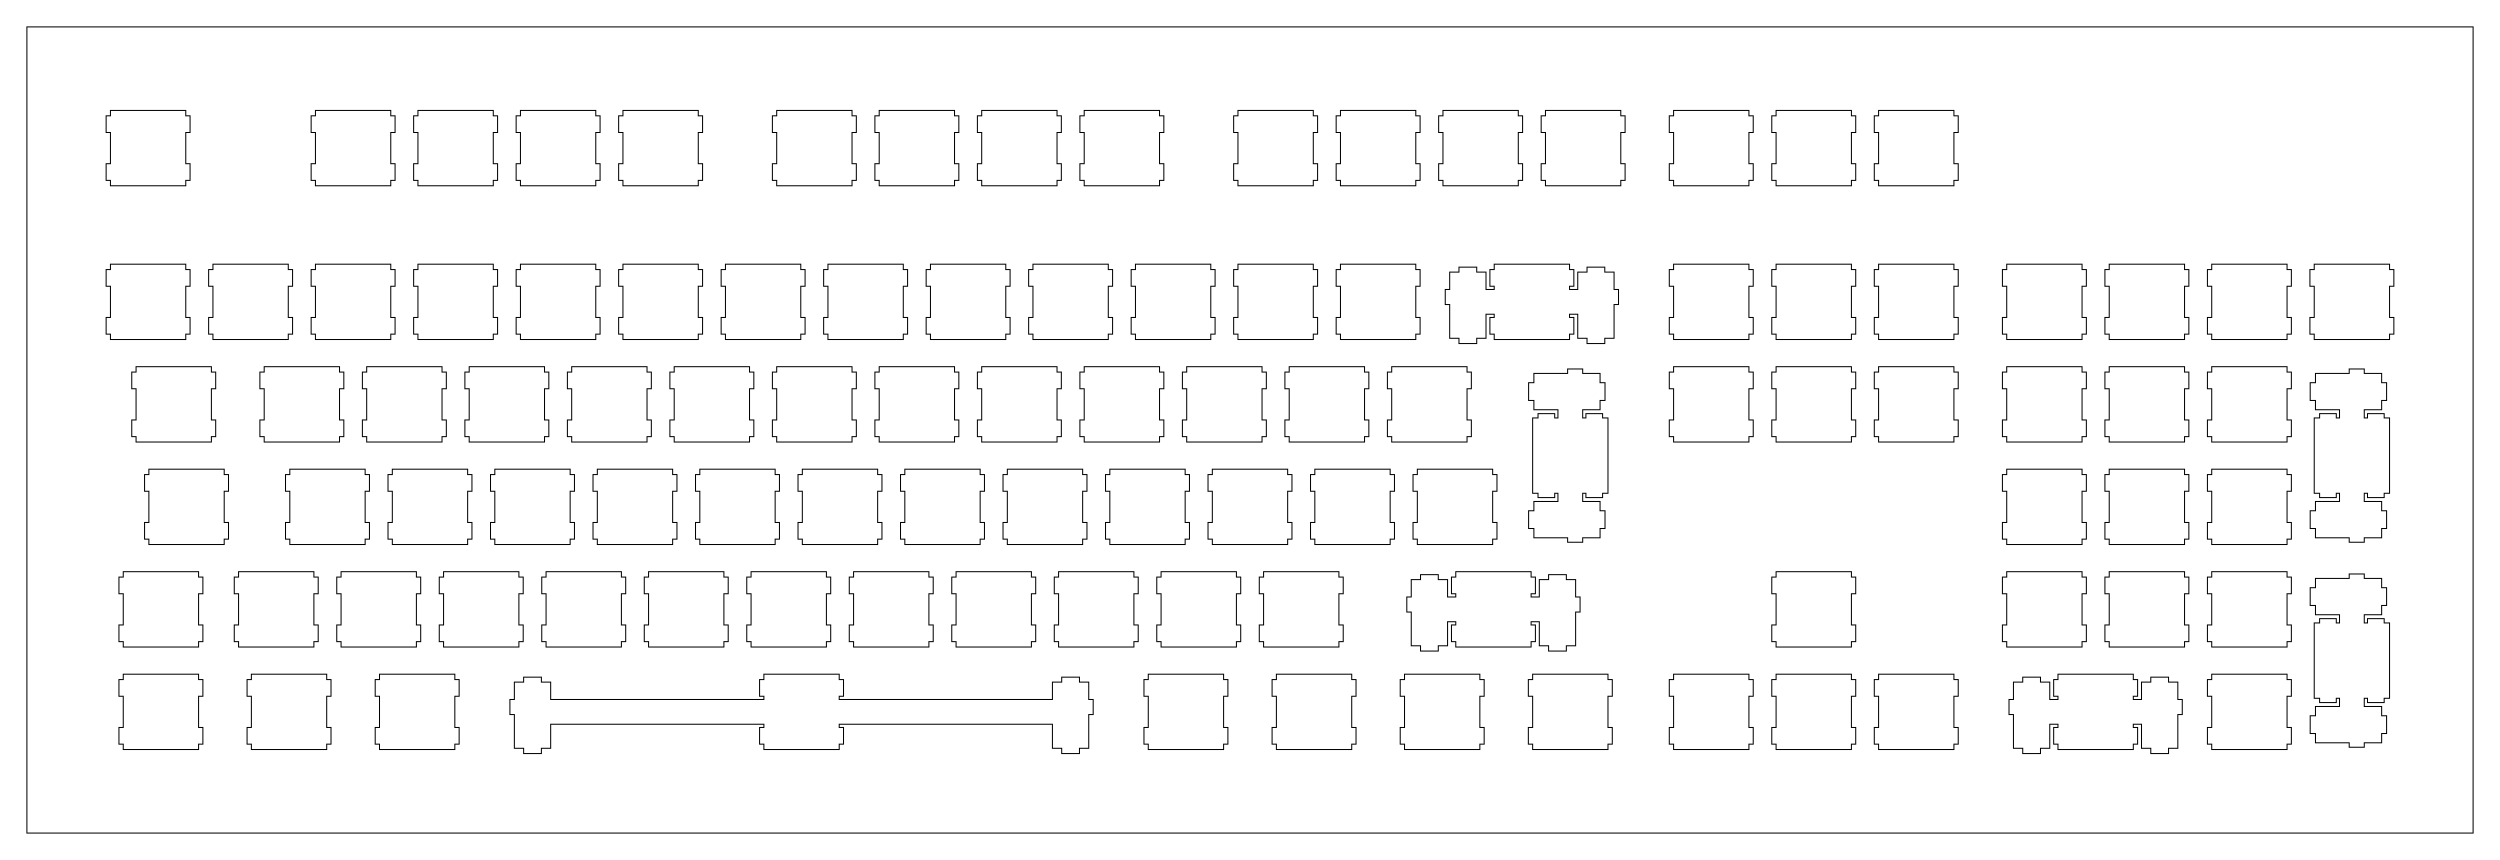
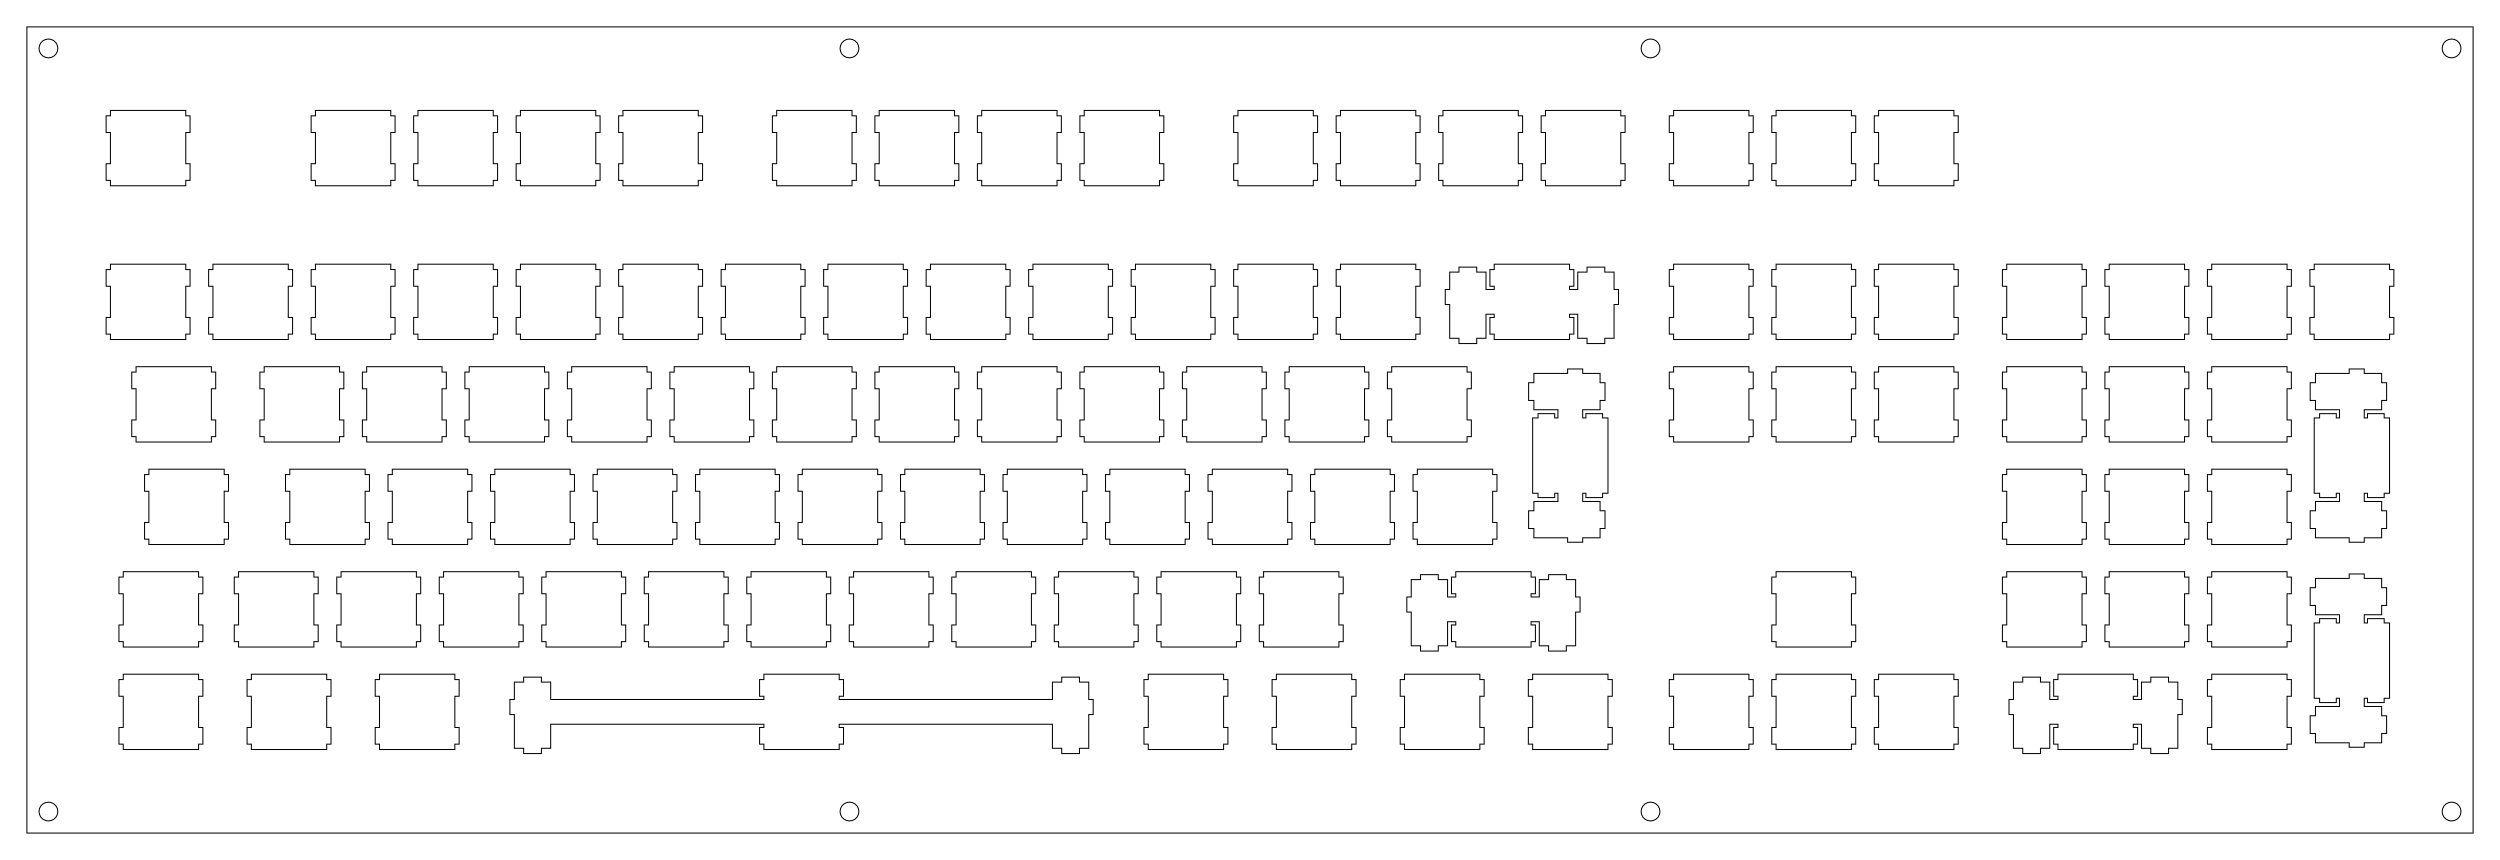
<svg xmlns="http://www.w3.org/2000/svg" width="464.626mm" height="159.826mm" viewBox="0.000 0.000 464.626 159.826">
  <polygon points="459.626,154.826 5.000,154.826 5.000,5.000 459.626,5.000" style="fill:none;stroke-width:0.05mm;stroke:black" />
+   <polygon points="455.085,149.161 454.597,149.410 454.210,149.797 453.961,150.285 453.876,150.826 453.961,151.366 454.210,151.854 454.597,152.241 455.085,152.490 455.626,152.576 456.166,152.490 456.654,152.241 457.041,151.854 457.290,151.366 457.376,150.826 457.290,150.285 457.041,149.797 456.654,149.410 456.166,149.161 455.626,149.076" style="fill:none;stroke-width:0.05mm;stroke:black" />
+   <polygon points="306.209,149.161 305.722,149.410 305.334,149.797 305.086,150.285 305.000,150.826 305.086,151.366 305.334,151.854 305.722,152.241 306.209,152.490 306.750,152.576 307.291,152.490 307.779,152.241 308.166,151.854 308.415,151.366 308.500,150.826 308.415,150.285 308.166,149.797 307.779,149.410 307.291,149.161 306.750,149.076" style="fill:none;stroke-width:0.05mm;stroke:black" />
+   <polygon points="157.334,149.161 156.846,149.410 156.459,149.797 156.210,150.285 156.125,150.826 156.210,151.366 156.459,151.854 156.846,152.241 157.334,152.490 157.875,152.576 158.416,152.490 158.903,152.241 159.291,151.854 159.539,151.366 159.625,150.826 159.539,150.285 159.291,149.797 158.903,149.410 158.416,149.161 157.875,149.076" style="fill:none;stroke-width:0.05mm;stroke:black" />
+   <polygon points="8.459,149.161 7.971,149.410 7.584,149.797 7.335,150.285 7.250,150.826 7.335,151.366 7.584,151.854 7.971,152.241 8.459,152.490 9.000,152.576 9.540,152.490 10.028,152.241 10.415,151.854 10.664,151.366 10.750,150.826 10.664,150.285 10.415,149.797 10.028,149.410 9.540,149.161 9.000,149.076" style="fill:none;stroke-width:0.05mm;stroke:black" />
  <polygon points="141.968,125.300 141.968,126.300 141.168,126.300 141.168,129.400 141.968,129.400 141.968,130.000 102.343,130.000 102.343,126.770 100.618,126.770 100.618,125.850 97.318,125.850 97.318,126.770 95.593,126.770 95.593,130.000 94.768,130.000 94.768,132.800 95.593,132.800 95.593,139.070 97.318,139.070 97.318,140.050 100.618,140.050 100.618,139.070 102.343,139.070 102.343,134.600 141.968,134.600 141.968,135.200 141.168,135.200 141.168,138.300 141.968,138.300 141.968,139.300 155.968,139.300 155.968,138.300 156.768,138.300 156.768,135.200 155.968,135.200 155.968,134.600 195.593,134.600 195.593,139.070 197.318,139.070 197.318,140.050 200.618,140.050 200.618,139.070 202.343,139.070 202.343,132.800 203.168,132.800 203.168,130.000 202.343,130.000 202.343,126.770 200.618,126.770 200.618,125.850 197.318,125.850 197.318,126.770 195.593,126.770 195.593,130.000 155.968,130.000 155.968,129.400 156.768,129.400 156.768,126.300 155.968,126.300 155.968,125.300" style="fill:none;stroke-width:0.05mm;stroke:black" />
  <polygon points="382.475,125.300 382.475,126.300 381.675,126.300 381.675,129.400 382.475,129.400 382.475,130.000 380.950,130.000 380.950,126.770 379.225,126.770 379.225,125.850 375.925,125.850 375.925,126.770 374.200,126.770 374.200,130.000 373.375,130.000 373.375,132.800 374.200,132.800 374.200,139.070 375.925,139.070 375.925,140.050 379.225,140.050 379.225,139.070 380.950,139.070 380.950,134.600 382.475,134.600 382.475,135.200 381.675,135.200 381.675,138.300 382.475,138.300 382.475,139.300 396.475,139.300 396.475,138.300 397.275,138.300 397.275,135.200 396.475,135.200 396.475,134.600 398.000,134.600 398.000,139.070 399.725,139.070 399.725,140.050 403.025,140.050 403.025,139.070 404.750,139.070 404.750,132.800 405.575,132.800 405.575,130.000 404.750,130.000 404.750,126.770 403.025,126.770 403.025,125.850 399.725,125.850 399.725,126.770 398.000,126.770 398.000,130.000 396.475,130.000 396.475,129.400 397.275,129.400 397.275,126.300 396.475,126.300 396.475,125.300" style="fill:none;stroke-width:0.05mm;stroke:black" />
  <polygon points="22.906,125.300 22.906,126.300 22.106,126.300 22.106,129.400 22.906,129.400 22.906,135.200 22.106,135.200 22.106,138.300 22.906,138.300 22.906,139.300 36.906,139.300 36.906,138.300 37.706,138.300 37.706,135.200 36.906,135.200 36.906,129.400 37.706,129.400 37.706,126.300 36.906,126.300 36.906,125.300" style="fill:none;stroke-width:0.05mm;stroke:black" />
  <polygon points="46.718,125.300 46.718,126.300 45.918,126.300 45.918,129.400 46.718,129.400 46.718,135.200 45.918,135.200 45.918,138.300 46.718,138.300 46.718,139.300 60.718,139.300 60.718,138.300 61.518,138.300 61.518,135.200 60.718,135.200 60.718,129.400 61.518,129.400 61.518,126.300 60.718,126.300 60.718,125.300" style="fill:none;stroke-width:0.05mm;stroke:black" />
  <polygon points="70.531,125.300 70.531,126.300 69.731,126.300 69.731,129.400 70.531,129.400 70.531,135.200 69.731,135.200 69.731,138.300 70.531,138.300 70.531,139.300 84.531,139.300 84.531,138.300 85.331,138.300 85.331,135.200 84.531,135.200 84.531,129.400 85.331,129.400 85.331,126.300 84.531,126.300 84.531,125.300" style="fill:none;stroke-width:0.05mm;stroke:black" />
  <polygon points="213.406,125.300 213.406,126.300 212.606,126.300 212.606,129.400 213.406,129.400 213.406,135.200 212.606,135.200 212.606,138.300 213.406,138.300 213.406,139.300 227.406,139.300 227.406,138.300 228.206,138.300 228.206,135.200 227.406,135.200 227.406,129.400 228.206,129.400 228.206,126.300 227.406,126.300 227.406,125.300" style="fill:none;stroke-width:0.05mm;stroke:black" />
  <polygon points="237.218,125.300 237.218,126.300 236.418,126.300 236.418,129.400 237.218,129.400 237.218,135.200 236.418,135.200 236.418,138.300 237.218,138.300 237.218,139.300 251.218,139.300 251.218,138.300 252.018,138.300 252.018,135.200 251.218,135.200 251.218,129.400 252.018,129.400 252.018,126.300 251.218,126.300 251.218,125.300" style="fill:none;stroke-width:0.05mm;stroke:black" />
  <polygon points="261.031,125.300 261.031,126.300 260.231,126.300 260.231,129.400 261.031,129.400 261.031,135.200 260.231,135.200 260.231,138.300 261.031,138.300 261.031,139.300 275.031,139.300 275.031,138.300 275.831,138.300 275.831,135.200 275.031,135.200 275.031,129.400 275.831,129.400 275.831,126.300 275.031,126.300 275.031,125.300" style="fill:none;stroke-width:0.05mm;stroke:black" />
  <polygon points="284.843,125.300 284.843,126.300 284.043,126.300 284.043,129.400 284.843,129.400 284.843,135.200 284.043,135.200 284.043,138.300 284.843,138.300 284.843,139.300 298.843,139.300 298.843,138.300 299.643,138.300 299.643,135.200 298.843,135.200 298.843,129.400 299.643,129.400 299.643,126.300 298.843,126.300 298.843,125.300" style="fill:none;stroke-width:0.05mm;stroke:black" />
  <polygon points="311.037,125.300 311.037,126.300 310.237,126.300 310.237,129.400 311.037,129.400 311.037,135.200 310.237,135.200 310.237,138.300 311.037,138.300 311.037,139.300 325.037,139.300 325.037,138.300 325.837,138.300 325.837,135.200 325.037,135.200 325.037,129.400 325.837,129.400 325.837,126.300 325.037,126.300 325.037,125.300" style="fill:none;stroke-width:0.05mm;stroke:black" />
  <polygon points="330.087,125.300 330.087,126.300 329.287,126.300 329.287,129.400 330.087,129.400 330.087,135.200 329.287,135.200 329.287,138.300 330.087,138.300 330.087,139.300 344.087,139.300 344.087,138.300 344.887,138.300 344.887,135.200 344.087,135.200 344.087,129.400 344.887,129.400 344.887,126.300 344.087,126.300 344.087,125.300" style="fill:none;stroke-width:0.05mm;stroke:black" />
  <polygon points="349.137,125.300 349.137,126.300 348.337,126.300 348.337,129.400 349.137,129.400 349.137,135.200 348.337,135.200 348.337,138.300 349.137,138.300 349.137,139.300 363.137,139.300 363.137,138.300 363.937,138.300 363.937,135.200 363.137,135.200 363.137,129.400 363.937,129.400 363.937,126.300 363.137,126.300 363.137,125.300" style="fill:none;stroke-width:0.05mm;stroke:black" />
  <polygon points="411.050,125.300 411.050,126.300 410.250,126.300 410.250,129.400 411.050,129.400 411.050,135.200 410.250,135.200 410.250,138.300 411.050,138.300 411.050,139.300 425.050,139.300 425.050,138.300 425.850,138.300 425.850,135.200 425.050,135.200 425.050,129.400 425.850,129.400 425.850,126.300 425.050,126.300 425.050,125.300" style="fill:none;stroke-width:0.05mm;stroke:black" />
  <polygon points="436.600,106.675 436.600,107.500 430.330,107.500 430.330,109.225 429.350,109.225 429.350,112.525 430.330,112.525 430.330,114.250 434.800,114.250 434.800,115.775 434.200,115.775 434.200,114.975 431.100,114.975 431.100,115.775 430.100,115.775 430.100,129.775 431.100,129.775 431.100,130.574 434.200,130.574 434.200,129.775 434.800,129.775 434.800,131.300 430.330,131.300 430.330,133.025 429.350,133.025 429.350,136.325 430.330,136.325 430.330,138.050 436.600,138.050 436.600,138.875 439.400,138.875 439.400,138.050 442.630,138.050 442.630,136.325 443.550,136.325 443.550,133.025 442.630,133.025 442.630,131.300 439.400,131.300 439.400,129.775 440.000,129.775 440.000,130.574 443.100,130.574 443.100,129.775 444.100,129.775 444.100,115.775 443.100,115.775 443.100,114.975 440.000,114.975 440.000,115.775 439.400,115.775 439.400,114.250 442.630,114.250 442.630,112.525 443.550,112.525 443.550,109.225 442.630,109.225 442.630,107.500 439.400,107.500 439.400,106.675" style="fill:none;stroke-width:0.05mm;stroke:black" />
  <polygon points="270.556,106.250 270.556,107.250 269.756,107.250 269.756,110.350 270.556,110.350 270.556,110.950 269.031,110.950 269.031,107.720 267.306,107.720 267.306,106.800 264.006,106.800 264.006,107.720 262.281,107.720 262.281,110.950 261.456,110.950 261.456,113.750 262.281,113.750 262.281,120.020 264.006,120.020 264.006,121.000 267.306,121.000 267.306,120.020 269.031,120.020 269.031,115.550 270.556,115.550 270.556,116.150 269.756,116.150 269.756,119.250 270.556,119.250 270.556,120.250 284.556,120.250 284.556,119.250 285.356,119.250 285.356,116.150 284.556,116.150 284.556,115.550 286.081,115.550 286.081,120.020 287.806,120.020 287.806,121.000 291.106,121.000 291.106,120.020 292.831,120.020 292.831,113.750 293.656,113.750 293.656,110.950 292.831,110.950 292.831,107.720 291.106,107.720 291.106,106.800 287.806,106.800 287.806,107.720 286.081,107.720 286.081,110.950 284.556,110.950 284.556,110.350 285.356,110.350 285.356,107.250 284.556,107.250 284.556,106.250" style="fill:none;stroke-width:0.05mm;stroke:black" />
  <polygon points="22.906,106.250 22.906,107.250 22.106,107.250 22.106,110.350 22.906,110.350 22.906,116.150 22.106,116.150 22.106,119.250 22.906,119.250 22.906,120.250 36.906,120.250 36.906,119.250 37.706,119.250 37.706,116.150 36.906,116.150 36.906,110.350 37.706,110.350 37.706,107.250 36.906,107.250 36.906,106.250" style="fill:none;stroke-width:0.05mm;stroke:black" />
  <polygon points="44.337,106.250 44.337,107.250 43.537,107.250 43.537,110.350 44.337,110.350 44.337,116.150 43.537,116.150 43.537,119.250 44.337,119.250 44.337,120.250 58.337,120.250 58.337,119.250 59.137,119.250 59.137,116.150 58.337,116.150 58.337,110.350 59.137,110.350 59.137,107.250 58.337,107.250 58.337,106.250" style="fill:none;stroke-width:0.05mm;stroke:black" />
  <polygon points="63.387,106.250 63.387,107.250 62.587,107.250 62.587,110.350 63.387,110.350 63.387,116.150 62.587,116.150 62.587,119.250 63.387,119.250 63.387,120.250 77.387,120.250 77.387,119.250 78.187,119.250 78.187,116.150 77.387,116.150 77.387,110.350 78.187,110.350 78.187,107.250 77.387,107.250 77.387,106.250" style="fill:none;stroke-width:0.05mm;stroke:black" />
  <polygon points="82.437,106.250 82.437,107.250 81.637,107.250 81.637,110.350 82.437,110.350 82.437,116.150 81.637,116.150 81.637,119.250 82.437,119.250 82.437,120.250 96.437,120.250 96.437,119.250 97.237,119.250 97.237,116.150 96.437,116.150 96.437,110.350 97.237,110.350 97.237,107.250 96.437,107.250 96.437,106.250" style="fill:none;stroke-width:0.05mm;stroke:black" />
  <polygon points="101.487,106.250 101.487,107.250 100.687,107.250 100.687,110.350 101.487,110.350 101.487,116.150 100.687,116.150 100.687,119.250 101.487,119.250 101.487,120.250 115.487,120.250 115.487,119.250 116.287,119.250 116.287,116.150 115.487,116.150 115.487,110.350 116.287,110.350 116.287,107.250 115.487,107.250 115.487,106.250" style="fill:none;stroke-width:0.05mm;stroke:black" />
  <polygon points="120.537,106.250 120.537,107.250 119.737,107.250 119.737,110.350 120.537,110.350 120.537,116.150 119.737,116.150 119.737,119.250 120.537,119.250 120.537,120.250 134.537,120.250 134.537,119.250 135.337,119.250 135.337,116.150 134.537,116.150 134.537,110.350 135.337,110.350 135.337,107.250 134.537,107.250 134.537,106.250" style="fill:none;stroke-width:0.05mm;stroke:black" />
  <polygon points="139.587,106.250 139.587,107.250 138.787,107.250 138.787,110.350 139.587,110.350 139.587,116.150 138.787,116.150 138.787,119.250 139.587,119.250 139.587,120.250 153.587,120.250 153.587,119.250 154.387,119.250 154.387,116.150 153.587,116.150 153.587,110.350 154.387,110.350 154.387,107.250 153.587,107.250 153.587,106.250" style="fill:none;stroke-width:0.05mm;stroke:black" />
  <polygon points="158.637,106.250 158.637,107.250 157.837,107.250 157.837,110.350 158.637,110.350 158.637,116.150 157.837,116.150 157.837,119.250 158.637,119.250 158.637,120.250 172.637,120.250 172.637,119.250 173.437,119.250 173.437,116.150 172.637,116.150 172.637,110.350 173.437,110.350 173.437,107.250 172.637,107.250 172.637,106.250" style="fill:none;stroke-width:0.05mm;stroke:black" />
  <polygon points="177.687,106.250 177.687,107.250 176.887,107.250 176.887,110.350 177.687,110.350 177.687,116.150 176.887,116.150 176.887,119.250 177.687,119.250 177.687,120.250 191.687,120.250 191.687,119.250 192.487,119.250 192.487,116.150 191.687,116.150 191.687,110.350 192.487,110.350 192.487,107.250 191.687,107.250 191.687,106.250" style="fill:none;stroke-width:0.05mm;stroke:black" />
  <polygon points="196.737,106.250 196.737,107.250 195.937,107.250 195.937,110.350 196.737,110.350 196.737,116.150 195.937,116.150 195.937,119.250 196.737,119.250 196.737,120.250 210.737,120.250 210.737,119.250 211.537,119.250 211.537,116.150 210.737,116.150 210.737,110.350 211.537,110.350 211.537,107.250 210.737,107.250 210.737,106.250" style="fill:none;stroke-width:0.05mm;stroke:black" />
  <polygon points="215.787,106.250 215.787,107.250 214.987,107.250 214.987,110.350 215.787,110.350 215.787,116.150 214.987,116.150 214.987,119.250 215.787,119.250 215.787,120.250 229.787,120.250 229.787,119.250 230.587,119.250 230.587,116.150 229.787,116.150 229.787,110.350 230.587,110.350 230.587,107.250 229.787,107.250 229.787,106.250" style="fill:none;stroke-width:0.05mm;stroke:black" />
  <polygon points="234.837,106.250 234.837,107.250 234.037,107.250 234.037,110.350 234.837,110.350 234.837,116.150 234.037,116.150 234.037,119.250 234.837,119.250 234.837,120.250 248.837,120.250 248.837,119.250 249.637,119.250 249.637,116.150 248.837,116.150 248.837,110.350 249.637,110.350 249.637,107.250 248.837,107.250 248.837,106.250" style="fill:none;stroke-width:0.05mm;stroke:black" />
  <polygon points="330.087,106.250 330.087,107.250 329.287,107.250 329.287,110.350 330.087,110.350 330.087,116.150 329.287,116.150 329.287,119.250 330.087,119.250 330.087,120.250 344.087,120.250 344.087,119.250 344.887,119.250 344.887,116.150 344.087,116.150 344.087,110.350 344.887,110.350 344.887,107.250 344.087,107.250 344.087,106.250" style="fill:none;stroke-width:0.05mm;stroke:black" />
  <polygon points="372.950,106.250 372.950,107.250 372.150,107.250 372.150,110.350 372.950,110.350 372.950,116.150 372.150,116.150 372.150,119.250 372.950,119.250 372.950,120.250 386.950,120.250 386.950,119.250 387.750,119.250 387.750,116.150 386.950,116.150 386.950,110.350 387.750,110.350 387.750,107.250 386.950,107.250 386.950,106.250" style="fill:none;stroke-width:0.05mm;stroke:black" />
  <polygon points="392.000,106.250 392.000,107.250 391.200,107.250 391.200,110.350 392.000,110.350 392.000,116.150 391.200,116.150 391.200,119.250 392.000,119.250 392.000,120.250 406.000,120.250 406.000,119.250 406.800,119.250 406.800,116.150 406.000,116.150 406.000,110.350 406.800,110.350 406.800,107.250 406.000,107.250 406.000,106.250" style="fill:none;stroke-width:0.05mm;stroke:black" />
  <polygon points="411.050,106.250 411.050,107.250 410.250,107.250 410.250,110.350 411.050,110.350 411.050,116.150 410.250,116.150 410.250,119.250 411.050,119.250 411.050,120.250 425.050,120.250 425.050,119.250 425.850,119.250 425.850,116.150 425.050,116.150 425.050,110.350 425.850,110.350 425.850,107.250 425.050,107.250 425.050,106.250" style="fill:none;stroke-width:0.05mm;stroke:black" />
  <polygon points="27.668,87.200 27.668,88.200 26.868,88.200 26.868,91.300 27.668,91.300 27.668,97.100 26.868,97.100 26.868,100.200 27.668,100.200 27.668,101.200 41.668,101.200 41.668,100.200 42.468,100.200 42.468,97.100 41.668,97.100 41.668,91.300 42.468,91.300 42.468,88.200 41.668,88.200 41.668,87.200" style="fill:none;stroke-width:0.05mm;stroke:black" />
  <polygon points="53.862,87.200 53.862,88.200 53.062,88.200 53.062,91.300 53.862,91.300 53.862,97.100 53.062,97.100 53.062,100.200 53.862,100.200 53.862,101.200 67.862,101.200 67.862,100.200 68.662,100.200 68.662,97.100 67.862,97.100 67.862,91.300 68.662,91.300 68.662,88.200 67.862,88.200 67.862,87.200" style="fill:none;stroke-width:0.05mm;stroke:black" />
  <polygon points="72.912,87.200 72.912,88.200 72.112,88.200 72.112,91.300 72.912,91.300 72.912,97.100 72.112,97.100 72.112,100.200 72.912,100.200 72.912,101.200 86.912,101.200 86.912,100.200 87.712,100.200 87.712,97.100 86.912,97.100 86.912,91.300 87.712,91.300 87.712,88.200 86.912,88.200 86.912,87.200" style="fill:none;stroke-width:0.05mm;stroke:black" />
  <polygon points="91.962,87.200 91.962,88.200 91.162,88.200 91.162,91.300 91.962,91.300 91.962,97.100 91.162,97.100 91.162,100.200 91.962,100.200 91.962,101.200 105.962,101.200 105.962,100.200 106.762,100.200 106.762,97.100 105.962,97.100 105.962,91.300 106.762,91.300 106.762,88.200 105.962,88.200 105.962,87.200" style="fill:none;stroke-width:0.05mm;stroke:black" />
  <polygon points="111.012,87.200 111.012,88.200 110.212,88.200 110.212,91.300 111.012,91.300 111.012,97.100 110.212,97.100 110.212,100.200 111.012,100.200 111.012,101.200 125.012,101.200 125.012,100.200 125.812,100.200 125.812,97.100 125.012,97.100 125.012,91.300 125.812,91.300 125.812,88.200 125.012,88.200 125.012,87.200" style="fill:none;stroke-width:0.05mm;stroke:black" />
  <polygon points="130.062,87.200 130.062,88.200 129.262,88.200 129.262,91.300 130.062,91.300 130.062,97.100 129.262,97.100 129.262,100.200 130.062,100.200 130.062,101.200 144.062,101.200 144.062,100.200 144.862,100.200 144.862,97.100 144.062,97.100 144.062,91.300 144.862,91.300 144.862,88.200 144.062,88.200 144.062,87.200" style="fill:none;stroke-width:0.05mm;stroke:black" />
  <polygon points="149.112,87.200 149.112,88.200 148.312,88.200 148.312,91.300 149.112,91.300 149.112,97.100 148.312,97.100 148.312,100.200 149.112,100.200 149.112,101.200 163.112,101.200 163.112,100.200 163.912,100.200 163.912,97.100 163.112,97.100 163.112,91.300 163.912,91.300 163.912,88.200 163.112,88.200 163.112,87.200" style="fill:none;stroke-width:0.05mm;stroke:black" />
  <polygon points="168.162,87.200 168.162,88.200 167.362,88.200 167.362,91.300 168.162,91.300 168.162,97.100 167.362,97.100 167.362,100.200 168.162,100.200 168.162,101.200 182.162,101.200 182.162,100.200 182.962,100.200 182.962,97.100 182.162,97.100 182.162,91.300 182.962,91.300 182.962,88.200 182.162,88.200 182.162,87.200" style="fill:none;stroke-width:0.05mm;stroke:black" />
  <polygon points="187.212,87.200 187.212,88.200 186.412,88.200 186.412,91.300 187.212,91.300 187.212,97.100 186.412,97.100 186.412,100.200 187.212,100.200 187.212,101.200 201.212,101.200 201.212,100.200 202.012,100.200 202.012,97.100 201.212,97.100 201.212,91.300 202.012,91.300 202.012,88.200 201.212,88.200 201.212,87.200" style="fill:none;stroke-width:0.05mm;stroke:black" />
  <polygon points="206.262,87.200 206.262,88.200 205.462,88.200 205.462,91.300 206.262,91.300 206.262,97.100 205.462,97.100 205.462,100.200 206.262,100.200 206.262,101.200 220.262,101.200 220.262,100.200 221.062,100.200 221.062,97.100 220.262,97.100 220.262,91.300 221.062,91.300 221.062,88.200 220.262,88.200 220.262,87.200" style="fill:none;stroke-width:0.05mm;stroke:black" />
  <polygon points="225.312,87.200 225.312,88.200 224.512,88.200 224.512,91.300 225.312,91.300 225.312,97.100 224.512,97.100 224.512,100.200 225.312,100.200 225.312,101.200 239.312,101.200 239.312,100.200 240.112,100.200 240.112,97.100 239.312,97.100 239.312,91.300 240.112,91.300 240.112,88.200 239.312,88.200 239.312,87.200" style="fill:none;stroke-width:0.05mm;stroke:black" />
  <polygon points="244.362,87.200 244.362,88.200 243.562,88.200 243.562,91.300 244.362,91.300 244.362,97.100 243.562,97.100 243.562,100.200 244.362,100.200 244.362,101.200 258.362,101.200 258.362,100.200 259.161,100.200 259.161,97.100 258.362,97.100 258.362,91.300 259.161,91.300 259.161,88.200 258.362,88.200 258.362,87.200" style="fill:none;stroke-width:0.05mm;stroke:black" />
  <polygon points="263.412,87.200 263.412,88.200 262.612,88.200 262.612,91.300 263.412,91.300 263.412,97.100 262.612,97.100 262.612,100.200 263.412,100.200 263.412,101.200 277.412,101.200 277.412,100.200 278.212,100.200 278.212,97.100 277.412,97.100 277.412,91.300 278.212,91.300 278.212,88.200 277.412,88.200 277.412,87.200" style="fill:none;stroke-width:0.05mm;stroke:black" />
  <polygon points="372.950,87.200 372.950,88.200 372.150,88.200 372.150,91.300 372.950,91.300 372.950,97.100 372.150,97.100 372.150,100.200 372.950,100.200 372.950,101.200 386.950,101.200 386.950,100.200 387.750,100.200 387.750,97.100 386.950,97.100 386.950,91.300 387.750,91.300 387.750,88.200 386.950,88.200 386.950,87.200" style="fill:none;stroke-width:0.05mm;stroke:black" />
  <polygon points="392.000,87.200 392.000,88.200 391.200,88.200 391.200,91.300 392.000,91.300 392.000,97.100 391.200,97.100 391.200,100.200 392.000,100.200 392.000,101.200 406.000,101.200 406.000,100.200 406.800,100.200 406.800,97.100 406.000,97.100 406.000,91.300 406.800,91.300 406.800,88.200 406.000,88.200 406.000,87.200" style="fill:none;stroke-width:0.05mm;stroke:black" />
  <polygon points="411.050,87.200 411.050,88.200 410.250,88.200 410.250,91.300 411.050,91.300 411.050,97.100 410.250,97.100 410.250,100.200 411.050,100.200 411.050,101.200 425.050,101.200 425.050,100.200 425.850,100.200 425.850,97.100 425.050,97.100 425.050,91.300 425.850,91.300 425.850,88.200 425.050,88.200 425.050,87.200" style="fill:none;stroke-width:0.05mm;stroke:black" />
  <polygon points="291.343,68.575 291.343,69.400 285.073,69.400 285.073,71.125 284.093,71.125 284.093,74.425 285.073,74.425 285.073,76.150 289.543,76.150 289.543,77.675 288.943,77.675 288.943,76.875 285.843,76.875 285.843,77.675 284.843,77.675 284.843,91.675 285.843,91.675 285.843,92.475 288.943,92.475 288.943,91.675 289.543,91.675 289.543,93.200 285.073,93.200 285.073,94.925 284.093,94.925 284.093,98.225 285.073,98.225 285.073,99.950 291.343,99.950 291.343,100.775 294.143,100.775 294.143,99.950 297.373,99.950 297.373,98.225 298.293,98.225 298.293,94.925 297.373,94.925 297.373,93.200 294.143,93.200 294.143,91.675 294.743,91.675 294.743,92.475 297.843,92.475 297.843,91.675 298.843,91.675 298.843,77.675 297.843,77.675 297.843,76.875 294.743,76.875 294.743,77.675 294.143,77.675 294.143,76.150 297.373,76.150 297.373,74.425 298.293,74.425 298.293,71.125 297.373,71.125 297.373,69.400 294.143,69.400 294.143,68.575" style="fill:none;stroke-width:0.05mm;stroke:black" />
  <polygon points="436.600,68.575 436.600,69.400 430.330,69.400 430.330,71.125 429.350,71.125 429.350,74.425 430.330,74.425 430.330,76.150 434.800,76.150 434.800,77.675 434.200,77.675 434.200,76.875 431.100,76.875 431.100,77.675 430.100,77.675 430.100,91.675 431.100,91.675 431.100,92.475 434.200,92.475 434.200,91.675 434.800,91.675 434.800,93.200 430.330,93.200 430.330,94.925 429.350,94.925 429.350,98.225 430.330,98.225 430.330,99.950 436.600,99.950 436.600,100.775 439.400,100.775 439.400,99.950 442.630,99.950 442.630,98.225 443.550,98.225 443.550,94.925 442.630,94.925 442.630,93.200 439.400,93.200 439.400,91.675 440.000,91.675 440.000,92.475 443.100,92.475 443.100,91.675 444.100,91.675 444.100,77.675 443.100,77.675 443.100,76.875 440.000,76.875 440.000,77.675 439.400,77.675 439.400,76.150 442.630,76.150 442.630,74.425 443.550,74.425 443.550,71.125 442.630,71.125 442.630,69.400 439.400,69.400 439.400,68.575" style="fill:none;stroke-width:0.05mm;stroke:black" />
  <polygon points="25.287,68.150 25.287,69.150 24.487,69.150 24.487,72.250 25.287,72.250 25.287,78.050 24.487,78.050 24.487,81.150 25.287,81.150 25.287,82.150 39.287,82.150 39.287,81.150 40.087,81.150 40.087,78.050 39.287,78.050 39.287,72.250 40.087,72.250 40.087,69.150 39.287,69.150 39.287,68.150" style="fill:none;stroke-width:0.05mm;stroke:black" />
  <polygon points="49.100,68.150 49.100,69.150 48.300,69.150 48.300,72.250 49.100,72.250 49.100,78.050 48.300,78.050 48.300,81.150 49.100,81.150 49.100,82.150 63.100,82.150 63.100,81.150 63.900,81.150 63.900,78.050 63.100,78.050 63.100,72.250 63.900,72.250 63.900,69.150 63.100,69.150 63.100,68.150" style="fill:none;stroke-width:0.05mm;stroke:black" />
  <polygon points="68.150,68.150 68.150,69.150 67.350,69.150 67.350,72.250 68.150,72.250 68.150,78.050 67.350,78.050 67.350,81.150 68.150,81.150 68.150,82.150 82.150,82.150 82.150,81.150 82.950,81.150 82.950,78.050 82.150,78.050 82.150,72.250 82.950,72.250 82.950,69.150 82.150,69.150 82.150,68.150" style="fill:none;stroke-width:0.05mm;stroke:black" />
  <polygon points="87.200,68.150 87.200,69.150 86.400,69.150 86.400,72.250 87.200,72.250 87.200,78.050 86.400,78.050 86.400,81.150 87.200,81.150 87.200,82.150 101.200,82.150 101.200,81.150 102.000,81.150 102.000,78.050 101.200,78.050 101.200,72.250 102.000,72.250 102.000,69.150 101.200,69.150 101.200,68.150" style="fill:none;stroke-width:0.05mm;stroke:black" />
  <polygon points="106.250,68.150 106.250,69.150 105.450,69.150 105.450,72.250 106.250,72.250 106.250,78.050 105.450,78.050 105.450,81.150 106.250,81.150 106.250,82.150 120.250,82.150 120.250,81.150 121.050,81.150 121.050,78.050 120.250,78.050 120.250,72.250 121.050,72.250 121.050,69.150 120.250,69.150 120.250,68.150" style="fill:none;stroke-width:0.05mm;stroke:black" />
  <polygon points="125.300,68.150 125.300,69.150 124.500,69.150 124.500,72.250 125.300,72.250 125.300,78.050 124.500,78.050 124.500,81.150 125.300,81.150 125.300,82.150 139.300,82.150 139.300,81.150 140.100,81.150 140.100,78.050 139.300,78.050 139.300,72.250 140.100,72.250 140.100,69.150 139.300,69.150 139.300,68.150" style="fill:none;stroke-width:0.05mm;stroke:black" />
  <polygon points="144.350,68.150 144.350,69.150 143.550,69.150 143.550,72.250 144.350,72.250 144.350,78.050 143.550,78.050 143.550,81.150 144.350,81.150 144.350,82.150 158.350,82.150 158.350,81.150 159.150,81.150 159.150,78.050 158.350,78.050 158.350,72.250 159.150,72.250 159.150,69.150 158.350,69.150 158.350,68.150" style="fill:none;stroke-width:0.05mm;stroke:black" />
  <polygon points="163.400,68.150 163.400,69.150 162.600,69.150 162.600,72.250 163.400,72.250 163.400,78.050 162.600,78.050 162.600,81.150 163.400,81.150 163.400,82.150 177.400,82.150 177.400,81.150 178.200,81.150 178.200,78.050 177.400,78.050 177.400,72.250 178.200,72.250 178.200,69.150 177.400,69.150 177.400,68.150" style="fill:none;stroke-width:0.05mm;stroke:black" />
  <polygon points="182.450,68.150 182.450,69.150 181.650,69.150 181.650,72.250 182.450,72.250 182.450,78.050 181.650,78.050 181.650,81.150 182.450,81.150 182.450,82.150 196.450,82.150 196.450,81.150 197.250,81.150 197.250,78.050 196.450,78.050 196.450,72.250 197.250,72.250 197.250,69.150 196.450,69.150 196.450,68.150" style="fill:none;stroke-width:0.05mm;stroke:black" />
  <polygon points="201.500,68.150 201.500,69.150 200.700,69.150 200.700,72.250 201.500,72.250 201.500,78.050 200.700,78.050 200.700,81.150 201.500,81.150 201.500,82.150 215.500,82.150 215.500,81.150 216.300,81.150 216.300,78.050 215.500,78.050 215.500,72.250 216.300,72.250 216.300,69.150 215.500,69.150 215.500,68.150" style="fill:none;stroke-width:0.05mm;stroke:black" />
  <polygon points="220.550,68.150 220.550,69.150 219.750,69.150 219.750,72.250 220.550,72.250 220.550,78.050 219.750,78.050 219.750,81.150 220.550,81.150 220.550,82.150 234.550,82.150 234.550,81.150 235.350,81.150 235.350,78.050 234.550,78.050 234.550,72.250 235.350,72.250 235.350,69.150 234.550,69.150 234.550,68.150" style="fill:none;stroke-width:0.05mm;stroke:black" />
  <polygon points="239.600,68.150 239.600,69.150 238.800,69.150 238.800,72.250 239.600,72.250 239.600,78.050 238.800,78.050 238.800,81.150 239.600,81.150 239.600,82.150 253.600,82.150 253.600,81.150 254.400,81.150 254.400,78.050 253.600,78.050 253.600,72.250 254.400,72.250 254.400,69.150 253.600,69.150 253.600,68.150" style="fill:none;stroke-width:0.05mm;stroke:black" />
  <polygon points="258.649,68.150 258.649,69.150 257.850,69.150 257.850,72.250 258.649,72.250 258.649,78.050 257.850,78.050 257.850,81.150 258.649,81.150 258.649,82.150 272.650,82.150 272.650,81.150 273.450,81.150 273.450,78.050 272.650,78.050 272.650,72.250 273.450,72.250 273.450,69.150 272.650,69.150 272.650,68.150" style="fill:none;stroke-width:0.05mm;stroke:black" />
  <polygon points="311.037,68.150 311.037,69.150 310.237,69.150 310.237,72.250 311.037,72.250 311.037,78.050 310.237,78.050 310.237,81.150 311.037,81.150 311.037,82.150 325.037,82.150 325.037,81.150 325.837,81.150 325.837,78.050 325.037,78.050 325.037,72.250 325.837,72.250 325.837,69.150 325.037,69.150 325.037,68.150" style="fill:none;stroke-width:0.05mm;stroke:black" />
  <polygon points="330.087,68.150 330.087,69.150 329.287,69.150 329.287,72.250 330.087,72.250 330.087,78.050 329.287,78.050 329.287,81.150 330.087,81.150 330.087,82.150 344.087,82.150 344.087,81.150 344.887,81.150 344.887,78.050 344.087,78.050 344.087,72.250 344.887,72.250 344.887,69.150 344.087,69.150 344.087,68.150" style="fill:none;stroke-width:0.05mm;stroke:black" />
  <polygon points="349.137,68.150 349.137,69.150 348.337,69.150 348.337,72.250 349.137,72.250 349.137,78.050 348.337,78.050 348.337,81.150 349.137,81.150 349.137,82.150 363.137,82.150 363.137,81.150 363.937,81.150 363.937,78.050 363.137,78.050 363.137,72.250 363.937,72.250 363.937,69.150 363.137,69.150 363.137,68.150" style="fill:none;stroke-width:0.05mm;stroke:black" />
  <polygon points="372.950,68.150 372.950,69.150 372.150,69.150 372.150,72.250 372.950,72.250 372.950,78.050 372.150,78.050 372.150,81.150 372.950,81.150 372.950,82.150 386.950,82.150 386.950,81.150 387.750,81.150 387.750,78.050 386.950,78.050 386.950,72.250 387.750,72.250 387.750,69.150 386.950,69.150 386.950,68.150" style="fill:none;stroke-width:0.05mm;stroke:black" />
  <polygon points="392.000,68.150 392.000,69.150 391.200,69.150 391.200,72.250 392.000,72.250 392.000,78.050 391.200,78.050 391.200,81.150 392.000,81.150 392.000,82.150 406.000,82.150 406.000,81.150 406.800,81.150 406.800,78.050 406.000,78.050 406.000,72.250 406.800,72.250 406.800,69.150 406.000,69.150 406.000,68.150" style="fill:none;stroke-width:0.05mm;stroke:black" />
  <polygon points="411.050,68.150 411.050,69.150 410.250,69.150 410.250,72.250 411.050,72.250 411.050,78.050 410.250,78.050 410.250,81.150 411.050,81.150 411.050,82.150 425.050,82.150 425.050,81.150 425.850,81.150 425.850,78.050 425.050,78.050 425.050,72.250 425.850,72.250 425.850,69.150 425.050,69.150 425.050,68.150" style="fill:none;stroke-width:0.05mm;stroke:black" />
  <polygon points="277.700,49.100 277.700,50.100 276.900,50.100 276.900,53.200 277.700,53.200 277.700,53.800 276.175,53.800 276.175,50.570 274.450,50.570 274.450,49.650 271.150,49.650 271.150,50.570 269.425,50.570 269.425,53.800 268.600,53.800 268.600,56.600 269.425,56.600 269.425,62.870 271.150,62.870 271.150,63.850 274.450,63.850 274.450,62.870 276.175,62.870 276.175,58.400 277.700,58.400 277.700,59.000 276.900,59.000 276.900,62.100 277.700,62.100 277.700,63.100 291.700,63.100 291.700,62.100 292.500,62.100 292.500,59.000 291.700,59.000 291.700,58.400 293.225,58.400 293.225,62.870 294.950,62.870 294.950,63.850 298.250,63.850 298.250,62.870 299.975,62.870 299.975,56.600 300.800,56.600 300.800,53.800 299.975,53.800 299.975,50.570 298.250,50.570 298.250,49.650 294.950,49.650 294.950,50.570 293.225,50.570 293.225,53.800 291.700,53.800 291.700,53.200 292.500,53.200 292.500,50.100 291.700,50.100 291.700,49.100" style="fill:none;stroke-width:0.05mm;stroke:black" />
  <polygon points="20.525,49.100 20.525,50.100 19.724,50.100 19.724,53.200 20.525,53.200 20.525,59.000 19.724,59.000 19.724,62.100 20.525,62.100 20.525,63.100 34.525,63.100 34.525,62.100 35.324,62.100 35.324,59.000 34.525,59.000 34.525,53.200 35.324,53.200 35.324,50.100 34.525,50.100 34.525,49.100" style="fill:none;stroke-width:0.05mm;stroke:black" />
  <polygon points="39.575,49.100 39.575,50.100 38.775,50.100 38.775,53.200 39.575,53.200 39.575,59.000 38.775,59.000 38.775,62.100 39.575,62.100 39.575,63.100 53.575,63.100 53.575,62.100 54.375,62.100 54.375,59.000 53.575,59.000 53.575,53.200 54.375,53.200 54.375,50.100 53.575,50.100 53.575,49.100" style="fill:none;stroke-width:0.05mm;stroke:black" />
  <polygon points="58.625,49.100 58.625,50.100 57.825,50.100 57.825,53.200 58.625,53.200 58.625,59.000 57.825,59.000 57.825,62.100 58.625,62.100 58.625,63.100 72.625,63.100 72.625,62.100 73.425,62.100 73.425,59.000 72.625,59.000 72.625,53.200 73.425,53.200 73.425,50.100 72.625,50.100 72.625,49.100" style="fill:none;stroke-width:0.05mm;stroke:black" />
  <polygon points="77.675,49.100 77.675,50.100 76.875,50.100 76.875,53.200 77.675,53.200 77.675,59.000 76.875,59.000 76.875,62.100 77.675,62.100 77.675,63.100 91.675,63.100 91.675,62.100 92.475,62.100 92.475,59.000 91.675,59.000 91.675,53.200 92.475,53.200 92.475,50.100 91.675,50.100 91.675,49.100" style="fill:none;stroke-width:0.05mm;stroke:black" />
  <polygon points="96.725,49.100 96.725,50.100 95.925,50.100 95.925,53.200 96.725,53.200 96.725,59.000 95.925,59.000 95.925,62.100 96.725,62.100 96.725,63.100 110.725,63.100 110.725,62.100 111.524,62.100 111.524,59.000 110.725,59.000 110.725,53.200 111.524,53.200 111.524,50.100 110.725,50.100 110.725,49.100" style="fill:none;stroke-width:0.05mm;stroke:black" />
  <polygon points="115.774,49.100 115.774,50.100 114.975,50.100 114.975,53.200 115.774,53.200 115.774,59.000 114.975,59.000 114.975,62.100 115.774,62.100 115.774,63.100 129.774,63.100 129.774,62.100 130.574,62.100 130.574,59.000 129.774,59.000 129.774,53.200 130.574,53.200 130.574,50.100 129.774,50.100 129.774,49.100" style="fill:none;stroke-width:0.05mm;stroke:black" />
  <polygon points="134.825,49.100 134.825,50.100 134.024,50.100 134.024,53.200 134.825,53.200 134.825,59.000 134.024,59.000 134.024,62.100 134.825,62.100 134.825,63.100 148.825,63.100 148.825,62.100 149.625,62.100 149.625,59.000 148.825,59.000 148.825,53.200 149.625,53.200 149.625,50.100 148.825,50.100 148.825,49.100" style="fill:none;stroke-width:0.05mm;stroke:black" />
  <polygon points="153.875,49.100 153.875,50.100 153.075,50.100 153.075,53.200 153.875,53.200 153.875,59.000 153.075,59.000 153.075,62.100 153.875,62.100 153.875,63.100 167.875,63.100 167.875,62.100 168.675,62.100 168.675,59.000 167.875,59.000 167.875,53.200 168.675,53.200 168.675,50.100 167.875,50.100 167.875,49.100" style="fill:none;stroke-width:0.05mm;stroke:black" />
  <polygon points="172.925,49.100 172.925,50.100 172.125,50.100 172.125,53.200 172.925,53.200 172.925,59.000 172.125,59.000 172.125,62.100 172.925,62.100 172.925,63.100 186.925,63.100 186.925,62.100 187.725,62.100 187.725,59.000 186.925,59.000 186.925,53.200 187.725,53.200 187.725,50.100 186.925,50.100 186.925,49.100" style="fill:none;stroke-width:0.05mm;stroke:black" />
  <polygon points="191.975,49.100 191.975,50.100 191.175,50.100 191.175,53.200 191.975,53.200 191.975,59.000 191.175,59.000 191.175,62.100 191.975,62.100 191.975,63.100 205.975,63.100 205.975,62.100 206.775,62.100 206.775,59.000 205.975,59.000 205.975,53.200 206.775,53.200 206.775,50.100 205.975,50.100 205.975,49.100" style="fill:none;stroke-width:0.05mm;stroke:black" />
  <polygon points="211.025,49.100 211.025,50.100 210.225,50.100 210.225,53.200 211.025,53.200 211.025,59.000 210.225,59.000 210.225,62.100 211.025,62.100 211.025,63.100 225.025,63.100 225.025,62.100 225.825,62.100 225.825,59.000 225.025,59.000 225.025,53.200 225.825,53.200 225.825,50.100 225.025,50.100 225.025,49.100" style="fill:none;stroke-width:0.05mm;stroke:black" />
  <polygon points="230.075,49.100 230.075,50.100 229.275,50.100 229.275,53.200 230.075,53.200 230.075,59.000 229.275,59.000 229.275,62.100 230.075,62.100 230.075,63.100 244.075,63.100 244.075,62.100 244.875,62.100 244.875,59.000 244.075,59.000 244.075,53.200 244.875,53.200 244.875,50.100 244.075,50.100 244.075,49.100" style="fill:none;stroke-width:0.05mm;stroke:black" />
  <polygon points="249.125,49.100 249.125,50.100 248.325,50.100 248.325,53.200 249.125,53.200 249.125,59.000 248.325,59.000 248.325,62.100 249.125,62.100 249.125,63.100 263.125,63.100 263.125,62.100 263.925,62.100 263.925,59.000 263.125,59.000 263.125,53.200 263.925,53.200 263.925,50.100 263.125,50.100 263.125,49.100" style="fill:none;stroke-width:0.05mm;stroke:black" />
  <polygon points="311.037,49.100 311.037,50.100 310.237,50.100 310.237,53.200 311.037,53.200 311.037,59.000 310.237,59.000 310.237,62.100 311.037,62.100 311.037,63.100 325.037,63.100 325.037,62.100 325.837,62.100 325.837,59.000 325.037,59.000 325.037,53.200 325.837,53.200 325.837,50.100 325.037,50.100 325.037,49.100" style="fill:none;stroke-width:0.05mm;stroke:black" />
  <polygon points="330.087,49.100 330.087,50.100 329.287,50.100 329.287,53.200 330.087,53.200 330.087,59.000 329.287,59.000 329.287,62.100 330.087,62.100 330.087,63.100 344.087,63.100 344.087,62.100 344.887,62.100 344.887,59.000 344.087,59.000 344.087,53.200 344.887,53.200 344.887,50.100 344.087,50.100 344.087,49.100" style="fill:none;stroke-width:0.05mm;stroke:black" />
  <polygon points="349.137,49.100 349.137,50.100 348.337,50.100 348.337,53.200 349.137,53.200 349.137,59.000 348.337,59.000 348.337,62.100 349.137,62.100 349.137,63.100 363.137,63.100 363.137,62.100 363.937,62.100 363.937,59.000 363.137,59.000 363.137,53.200 363.937,53.200 363.937,50.100 363.137,50.100 363.137,49.100" style="fill:none;stroke-width:0.05mm;stroke:black" />
  <polygon points="372.950,49.100 372.950,50.100 372.150,50.100 372.150,53.200 372.950,53.200 372.950,59.000 372.150,59.000 372.150,62.100 372.950,62.100 372.950,63.100 386.950,63.100 386.950,62.100 387.750,62.100 387.750,59.000 386.950,59.000 386.950,53.200 387.750,53.200 387.750,50.100 386.950,50.100 386.950,49.100" style="fill:none;stroke-width:0.05mm;stroke:black" />
  <polygon points="392.000,49.100 392.000,50.100 391.200,50.100 391.200,53.200 392.000,53.200 392.000,59.000 391.200,59.000 391.200,62.100 392.000,62.100 392.000,63.100 406.000,63.100 406.000,62.100 406.800,62.100 406.800,59.000 406.000,59.000 406.000,53.200 406.800,53.200 406.800,50.100 406.000,50.100 406.000,49.100" style="fill:none;stroke-width:0.05mm;stroke:black" />
  <polygon points="411.050,49.100 411.050,50.100 410.250,50.100 410.250,53.200 411.050,53.200 411.050,59.000 410.250,59.000 410.250,62.100 411.050,62.100 411.050,63.100 425.050,63.100 425.050,62.100 425.850,62.100 425.850,59.000 425.050,59.000 425.050,53.200 425.850,53.200 425.850,50.100 425.050,50.100 425.050,49.100" style="fill:none;stroke-width:0.05mm;stroke:black" />
  <polygon points="430.100,49.100 430.100,50.100 429.300,50.100 429.300,53.200 430.100,53.200 430.100,59.000 429.300,59.000 429.300,62.100 430.100,62.100 430.100,63.100 444.100,63.100 444.100,62.100 444.900,62.100 444.900,59.000 444.100,59.000 444.100,53.200 444.900,53.200 444.900,50.100 444.100,50.100 444.100,49.100" style="fill:none;stroke-width:0.05mm;stroke:black" />
  <polygon points="20.525,20.525 20.525,21.525 19.724,21.525 19.724,24.625 20.525,24.625 20.525,30.424 19.724,30.424 19.724,33.525 20.525,33.525 20.525,34.525 34.525,34.525 34.525,33.525 35.324,33.525 35.324,30.424 34.525,30.424 34.525,24.625 35.324,24.625 35.324,21.525 34.525,21.525 34.525,20.525" style="fill:none;stroke-width:0.05mm;stroke:black" />
  <polygon points="58.625,20.525 58.625,21.525 57.825,21.525 57.825,24.625 58.625,24.625 58.625,30.424 57.825,30.424 57.825,33.525 58.625,33.525 58.625,34.525 72.625,34.525 72.625,33.525 73.425,33.525 73.425,30.424 72.625,30.424 72.625,24.625 73.425,24.625 73.425,21.525 72.625,21.525 72.625,20.525" style="fill:none;stroke-width:0.05mm;stroke:black" />
  <polygon points="77.675,20.525 77.675,21.525 76.875,21.525 76.875,24.625 77.675,24.625 77.675,30.424 76.875,30.424 76.875,33.525 77.675,33.525 77.675,34.525 91.675,34.525 91.675,33.525 92.475,33.525 92.475,30.424 91.675,30.424 91.675,24.625 92.475,24.625 92.475,21.525 91.675,21.525 91.675,20.525" style="fill:none;stroke-width:0.05mm;stroke:black" />
  <polygon points="96.725,20.525 96.725,21.525 95.925,21.525 95.925,24.625 96.725,24.625 96.725,30.424 95.925,30.424 95.925,33.525 96.725,33.525 96.725,34.525 110.725,34.525 110.725,33.525 111.524,33.525 111.524,30.424 110.725,30.424 110.725,24.625 111.524,24.625 111.524,21.525 110.725,21.525 110.725,20.525" style="fill:none;stroke-width:0.05mm;stroke:black" />
  <polygon points="115.774,20.525 115.774,21.525 114.975,21.525 114.975,24.625 115.774,24.625 115.774,30.424 114.975,30.424 114.975,33.525 115.774,33.525 115.774,34.525 129.774,34.525 129.774,33.525 130.574,33.525 130.574,30.424 129.774,30.424 129.774,24.625 130.574,24.625 130.574,21.525 129.774,21.525 129.774,20.525" style="fill:none;stroke-width:0.05mm;stroke:black" />
  <polygon points="144.350,20.525 144.350,21.525 143.549,21.525 143.549,24.625 144.350,24.625 144.350,30.424 143.549,30.424 143.549,33.525 144.350,33.525 144.350,34.525 158.350,34.525 158.350,33.525 159.150,33.525 159.150,30.424 158.350,30.424 158.350,24.625 159.150,24.625 159.150,21.525 158.350,21.525 158.350,20.525" style="fill:none;stroke-width:0.05mm;stroke:black" />
  <polygon points="163.400,20.525 163.400,21.525 162.600,21.525 162.600,24.625 163.400,24.625 163.400,30.424 162.600,30.424 162.600,33.525 163.400,33.525 163.400,34.525 177.400,34.525 177.400,33.525 178.200,33.525 178.200,30.424 177.400,30.424 177.400,24.625 178.200,24.625 178.200,21.525 177.400,21.525 177.400,20.525" style="fill:none;stroke-width:0.05mm;stroke:black" />
  <polygon points="182.450,20.525 182.450,21.525 181.650,21.525 181.650,24.625 182.450,24.625 182.450,30.424 181.650,30.424 181.650,33.525 182.450,33.525 182.450,34.525 196.450,34.525 196.450,33.525 197.250,33.525 197.250,30.424 196.450,30.424 196.450,24.625 197.250,24.625 197.250,21.525 196.450,21.525 196.450,20.525" style="fill:none;stroke-width:0.05mm;stroke:black" />
  <polygon points="201.500,20.525 201.500,21.525 200.700,21.525 200.700,24.625 201.500,24.625 201.500,30.424 200.700,30.424 200.700,33.525 201.500,33.525 201.500,34.525 215.500,34.525 215.500,33.525 216.300,33.525 216.300,30.424 215.500,30.424 215.500,24.625 216.300,24.625 216.300,21.525 215.500,21.525 215.500,20.525" style="fill:none;stroke-width:0.05mm;stroke:black" />
  <polygon points="230.075,20.525 230.075,21.525 229.275,21.525 229.275,24.625 230.075,24.625 230.075,30.424 229.275,30.424 229.275,33.525 230.075,33.525 230.075,34.525 244.075,34.525 244.075,33.525 244.875,33.525 244.875,30.424 244.075,30.424 244.075,24.625 244.875,24.625 244.875,21.525 244.075,21.525 244.075,20.525" style="fill:none;stroke-width:0.05mm;stroke:black" />
  <polygon points="249.125,20.525 249.125,21.525 248.325,21.525 248.325,24.625 249.125,24.625 249.125,30.424 248.325,30.424 248.325,33.525 249.125,33.525 249.125,34.525 263.125,34.525 263.125,33.525 263.925,33.525 263.925,30.424 263.125,30.424 263.125,24.625 263.925,24.625 263.925,21.525 263.125,21.525 263.125,20.525" style="fill:none;stroke-width:0.05mm;stroke:black" />
  <polygon points="268.175,20.525 268.175,21.525 267.375,21.525 267.375,24.625 268.175,24.625 268.175,30.424 267.375,30.424 267.375,33.525 268.175,33.525 268.175,34.525 282.175,34.525 282.175,33.525 282.975,33.525 282.975,30.424 282.175,30.424 282.175,24.625 282.975,24.625 282.975,21.525 282.175,21.525 282.175,20.525" style="fill:none;stroke-width:0.05mm;stroke:black" />
  <polygon points="287.225,20.525 287.225,21.525 286.425,21.525 286.425,24.625 287.225,24.625 287.225,30.424 286.425,30.424 286.425,33.525 287.225,33.525 287.225,34.525 301.225,34.525 301.225,33.525 302.025,33.525 302.025,30.424 301.225,30.424 301.225,24.625 302.025,24.625 302.025,21.525 301.225,21.525 301.225,20.525" style="fill:none;stroke-width:0.05mm;stroke:black" />
  <polygon points="311.037,20.525 311.037,21.525 310.237,21.525 310.237,24.625 311.037,24.625 311.037,30.424 310.237,30.424 310.237,33.525 311.037,33.525 311.037,34.525 325.037,34.525 325.037,33.525 325.837,33.525 325.837,30.424 325.037,30.424 325.037,24.625 325.837,24.625 325.837,21.525 325.037,21.525 325.037,20.525" style="fill:none;stroke-width:0.05mm;stroke:black" />
  <polygon points="330.087,20.525 330.087,21.525 329.287,21.525 329.287,24.625 330.087,24.625 330.087,30.424 329.287,30.424 329.287,33.525 330.087,33.525 330.087,34.525 344.087,34.525 344.087,33.525 344.887,33.525 344.887,30.424 344.087,30.424 344.087,24.625 344.887,24.625 344.887,21.525 344.087,21.525 344.087,20.525" style="fill:none;stroke-width:0.05mm;stroke:black" />
  <polygon points="349.137,20.525 349.137,21.525 348.337,21.525 348.337,24.625 349.137,24.625 349.137,30.424 348.337,30.424 348.337,33.525 349.137,33.525 349.137,34.525 363.137,34.525 363.137,33.525 363.937,33.525 363.937,30.424 363.137,30.424 363.137,24.625 363.937,24.625 363.937,21.525 363.137,21.525 363.137,20.525" style="fill:none;stroke-width:0.05mm;stroke:black" />
+   <polygon points="157.334,7.335 156.846,7.584 156.459,7.971 156.210,8.459 156.125,9.000 156.210,9.540 156.459,10.028 156.846,10.415 157.334,10.664 157.875,10.750 158.416,10.664 158.903,10.415 159.291,10.028 159.539,9.540 159.625,9.000 159.539,8.459 159.291,7.971 158.903,7.584 158.416,7.335 157.875,7.250" style="fill:none;stroke-width:0.05mm;stroke:black" />
+   <polygon points="306.209,7.335 305.722,7.584 305.334,7.971 305.086,8.459 305.000,9.000 305.086,9.540 305.334,10.028 305.722,10.415 306.209,10.664 306.750,10.750 307.291,10.664 307.779,10.415 308.166,10.028 308.415,9.540 308.500,9.000 308.415,8.459 308.166,7.971 307.779,7.584 307.291,7.335 306.750,7.250" style="fill:none;stroke-width:0.05mm;stroke:black" />
+   <polygon points="455.085,7.335 454.597,7.584 454.210,7.971 453.961,8.459 453.876,9.000 453.961,9.540 454.210,10.028 454.597,10.415 455.085,10.664 455.626,10.750 456.166,10.664 456.654,10.415 457.041,10.028 457.290,9.540 457.376,9.000 457.290,8.459 457.041,7.971 456.654,7.584 456.166,7.335 455.626,7.250" style="fill:none;stroke-width:0.05mm;stroke:black" />
+   <polygon points="8.459,7.335 7.971,7.584 7.584,7.971 7.335,8.459 7.250,9.000 7.335,9.540 7.584,10.028 7.971,10.415 8.459,10.664 9.000,10.750 9.540,10.664 10.028,10.415 10.415,10.028 10.664,9.540 10.750,9.000 10.664,8.459 10.415,7.971 10.028,7.584 9.540,7.335 9.000,7.250" style="fill:none;stroke-width:0.05mm;stroke:black" />
</svg>
